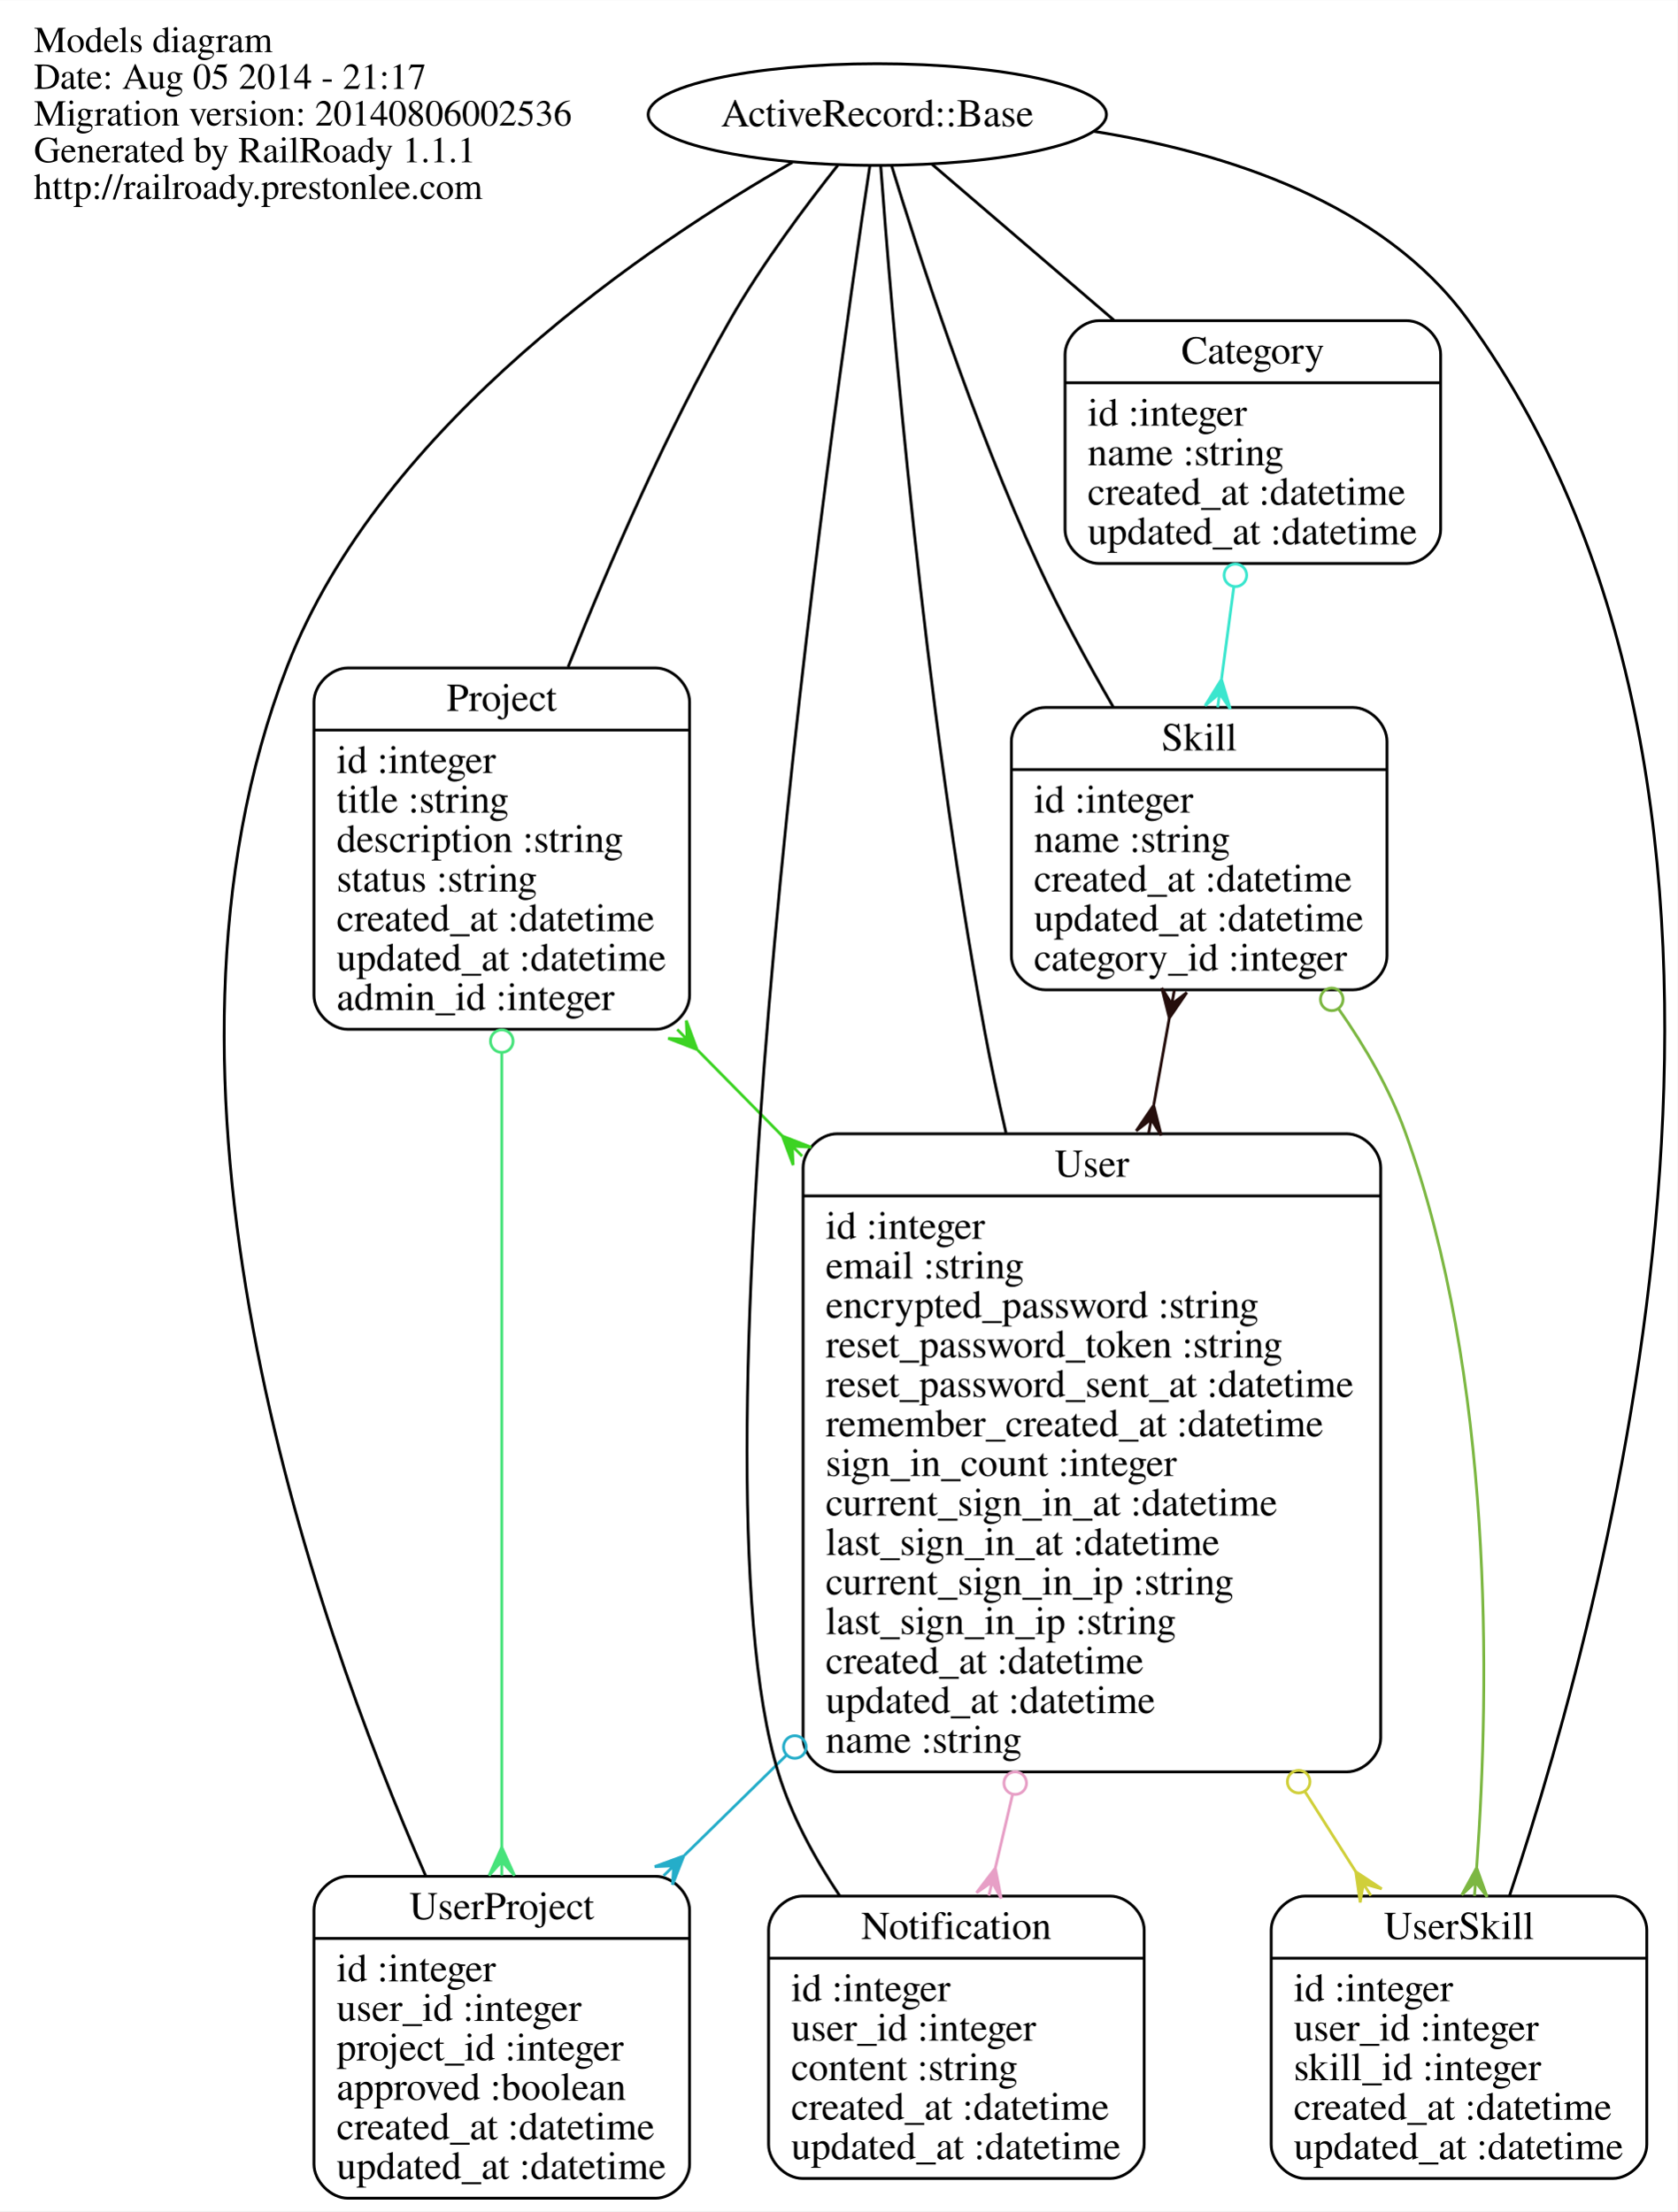
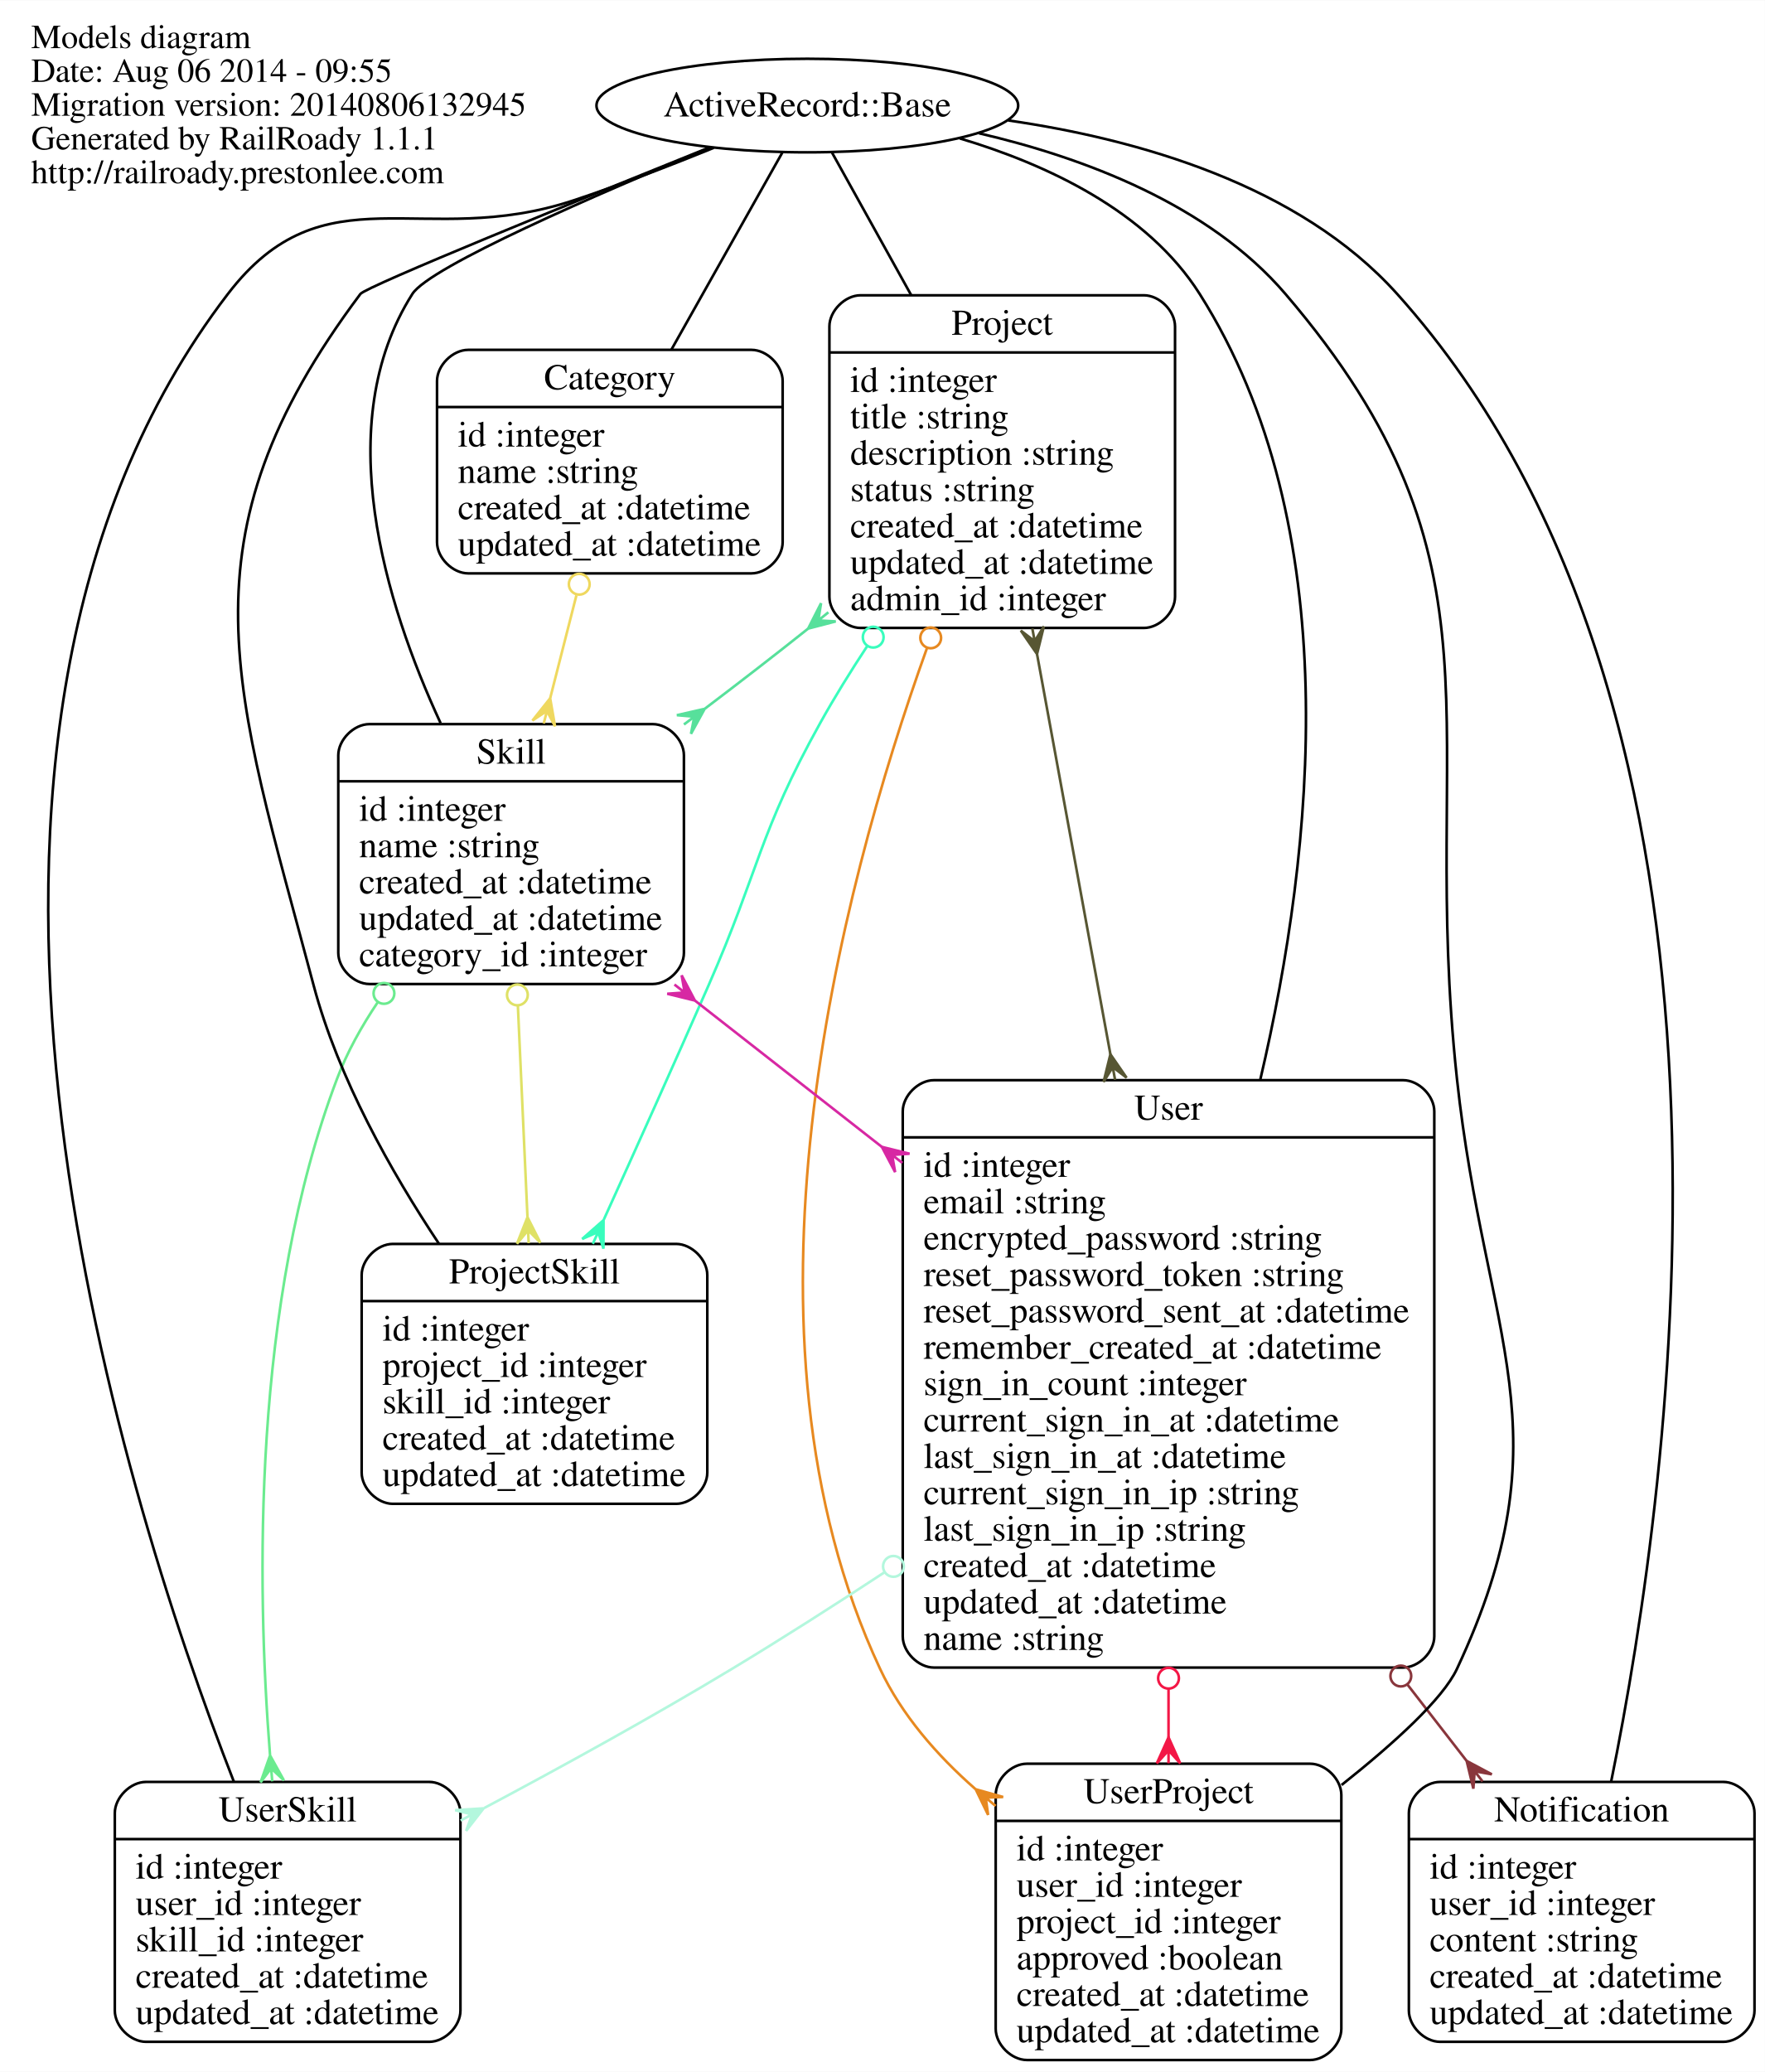
- <svg xmlns="http://www.w3.org/2000/svg" width="594pt" height="783pt" viewBox="0.00 0.00 594.10 783.00">
-   <g id="graph0" class="graph" transform="scale(1 1) rotate(0) translate(4 779)">
-     <polygon fill="white" stroke="none" points="-4,4 -4,-779 590.097,-779 590.097,4 -4,4" />
+ <svg xmlns="http://www.w3.org/2000/svg" width="679pt" height="797pt" viewBox="0.00 0.00 679.19 797.00">
+   <g id="graph0" class="graph" transform="scale(1 1) rotate(0) translate(4 793)">
+     <polygon fill="white" stroke="none" points="-4,4 -4,-793 675.193,-793 675.193,4 -4,4" />
    <g id="node1" class="node">
-       <text text-anchor="start" x="8" y="-760.6" font-family="Times,serif" font-size="13.00">Models diagram</text>
-       <text text-anchor="start" x="8" y="-747.6" font-family="Times,serif" font-size="13.00">Date: Aug 05 2014 - 21:17</text>
-       <text text-anchor="start" x="8" y="-734.6" font-family="Times,serif" font-size="13.00">Migration version: 20140806002536</text>
-       <text text-anchor="start" x="8" y="-721.6" font-family="Times,serif" font-size="13.00">Generated by RailRoady 1.1.1</text>
-       <text text-anchor="start" x="8" y="-708.6" font-family="Times,serif" font-size="13.00">http://railroady.prestonlee.com</text>
+       <text text-anchor="start" x="8" y="-774.6" font-family="Times,serif" font-size="13.00">Models diagram</text>
+       <text text-anchor="start" x="8" y="-761.6" font-family="Times,serif" font-size="13.00">Date: Aug 06 2014 - 09:55</text>
+       <text text-anchor="start" x="8" y="-748.6" font-family="Times,serif" font-size="13.00">Migration version: 20140806132945</text>
+       <text text-anchor="start" x="8" y="-735.6" font-family="Times,serif" font-size="13.00">Generated by RailRoady 1.1.1</text>
+       <text text-anchor="start" x="8" y="-722.6" font-family="Times,serif" font-size="13.00">http://railroady.prestonlee.com</text>
    </g>
    <g id="node2" class="node">
-       <path fill="none" stroke="black" d="M385.182,-579.5C385.182,-579.5 494.193,-579.5 494.193,-579.5 500.193,-579.5 506.193,-585.5 506.193,-591.5 506.193,-591.5 506.193,-653.5 506.193,-653.5 506.193,-659.5 500.193,-665.5 494.193,-665.5 494.193,-665.5 385.182,-665.5 385.182,-665.5 379.182,-665.5 373.182,-659.5 373.182,-653.5 373.182,-653.5 373.182,-591.5 373.182,-591.5 373.182,-585.5 379.182,-579.5 385.182,-579.5" />
-       <text text-anchor="middle" x="439.688" y="-650.3" font-family="Times,serif" font-size="14.00">Category</text>
-       <polyline fill="none" stroke="black" points="373.182,-643.5 506.193,-643.5 " />
-       <text text-anchor="start" x="381.182" y="-628.3" font-family="Times,serif" font-size="14.00">id :integer</text>
-       <text text-anchor="start" x="381.182" y="-614.3" font-family="Times,serif" font-size="14.00">name :string</text>
-       <text text-anchor="start" x="381.182" y="-600.3" font-family="Times,serif" font-size="14.00">created_at :datetime</text>
-       <text text-anchor="start" x="381.182" y="-586.3" font-family="Times,serif" font-size="14.00">updated_at :datetime</text>
+       <path fill="none" stroke="black" d="M176.182,-572.5C176.182,-572.5 285.193,-572.5 285.193,-572.5 291.193,-572.5 297.193,-578.5 297.193,-584.5 297.193,-584.5 297.193,-646.5 297.193,-646.5 297.193,-652.5 291.193,-658.5 285.193,-658.5 285.193,-658.5 176.182,-658.5 176.182,-658.5 170.182,-658.5 164.182,-652.5 164.182,-646.5 164.182,-646.5 164.182,-584.5 164.182,-584.5 164.182,-578.5 170.182,-572.5 176.182,-572.5" />
+       <text text-anchor="middle" x="230.688" y="-643.3" font-family="Times,serif" font-size="14.00">Category</text>
+       <polyline fill="none" stroke="black" points="164.182,-636.5 297.193,-636.5 " />
+       <text text-anchor="start" x="172.182" y="-621.3" font-family="Times,serif" font-size="14.00">id :integer</text>
+       <text text-anchor="start" x="172.182" y="-607.3" font-family="Times,serif" font-size="14.00">name :string</text>
+       <text text-anchor="start" x="172.182" y="-593.3" font-family="Times,serif" font-size="14.00">created_at :datetime</text>
+       <text text-anchor="start" x="172.182" y="-579.3" font-family="Times,serif" font-size="14.00">updated_at :datetime</text>
+     </g>
+     <g id="node6" class="node">
+       <path fill="none" stroke="black" d="M138.182,-414.5C138.182,-414.5 247.193,-414.5 247.193,-414.5 253.193,-414.5 259.193,-420.5 259.193,-426.5 259.193,-426.5 259.193,-502.5 259.193,-502.5 259.193,-508.5 253.193,-514.5 247.193,-514.5 247.193,-514.5 138.182,-514.5 138.182,-514.5 132.182,-514.5 126.182,-508.5 126.182,-502.5 126.182,-502.5 126.182,-426.5 126.182,-426.5 126.182,-420.5 132.182,-414.5 138.182,-414.5" />
+       <text text-anchor="middle" x="192.688" y="-499.3" font-family="Times,serif" font-size="14.00">Skill</text>
+       <polyline fill="none" stroke="black" points="126.182,-492.5 259.193,-492.5 " />
+       <text text-anchor="start" x="134.182" y="-477.3" font-family="Times,serif" font-size="14.00">id :integer</text>
+       <text text-anchor="start" x="134.182" y="-463.3" font-family="Times,serif" font-size="14.00">name :string</text>
+       <text text-anchor="start" x="134.182" y="-449.3" font-family="Times,serif" font-size="14.00">created_at :datetime</text>
+       <text text-anchor="start" x="134.182" y="-435.3" font-family="Times,serif" font-size="14.00">updated_at :datetime</text>
+       <text text-anchor="start" x="134.182" y="-421.3" font-family="Times,serif" font-size="14.00">category_id :integer</text>
+     </g>
+     <g id="edge1" class="edge">
+       <path fill="none" stroke="#efd85f" d="M217.821,-564.047C214.586,-551.366 211.087,-537.644 207.756,-524.583" />
+       <ellipse fill="none" stroke="#efd85f" cx="218.912" cy="-568.325" rx="4" ry="4" />
+       <polygon fill="#efd85f" stroke="#efd85f" points="207.72,-524.443 209.609,-513.641 206.485,-519.598 205.249,-514.753 205.249,-514.753 205.249,-514.753 206.485,-519.598 200.888,-515.865 207.72,-524.443 207.72,-524.443" />
+     </g>
+     <g id="node3" class="node">
+       <path fill="none" stroke="black" d="M550.182,-7.5C550.182,-7.5 659.193,-7.5 659.193,-7.5 665.193,-7.5 671.193,-13.5 671.193,-19.5 671.193,-19.5 671.193,-95.5 671.193,-95.5 671.193,-101.5 665.193,-107.5 659.193,-107.5 659.193,-107.5 550.182,-107.5 550.182,-107.5 544.182,-107.5 538.182,-101.5 538.182,-95.5 538.182,-95.5 538.182,-19.5 538.182,-19.5 538.182,-13.5 544.182,-7.5 550.182,-7.5" />
+       <text text-anchor="middle" x="604.688" y="-92.3" font-family="Times,serif" font-size="14.00">Notification</text>
+       <polyline fill="none" stroke="black" points="538.182,-85.5 671.193,-85.5 " />
+       <text text-anchor="start" x="546.182" y="-70.3" font-family="Times,serif" font-size="14.00">id :integer</text>
+       <text text-anchor="start" x="546.182" y="-56.3" font-family="Times,serif" font-size="14.00">user_id :integer</text>
+       <text text-anchor="start" x="546.182" y="-42.3" font-family="Times,serif" font-size="14.00">content :string</text>
+       <text text-anchor="start" x="546.182" y="-28.3" font-family="Times,serif" font-size="14.00">created_at :datetime</text>
+       <text text-anchor="start" x="546.182" y="-14.3" font-family="Times,serif" font-size="14.00">updated_at :datetime</text>
+     </g>
+     <g id="node4" class="node">
+       <path fill="none" stroke="black" d="M327.182,-551.5C327.182,-551.5 436.193,-551.5 436.193,-551.5 442.193,-551.5 448.193,-557.5 448.193,-563.5 448.193,-563.5 448.193,-667.5 448.193,-667.5 448.193,-673.5 442.193,-679.5 436.193,-679.5 436.193,-679.5 327.182,-679.5 327.182,-679.5 321.182,-679.5 315.182,-673.5 315.182,-667.5 315.182,-667.5 315.182,-563.5 315.182,-563.5 315.182,-557.5 321.182,-551.5 327.182,-551.5" />
+       <text text-anchor="middle" x="381.688" y="-664.3" font-family="Times,serif" font-size="14.00">Project</text>
+       <polyline fill="none" stroke="black" points="315.182,-657.5 448.193,-657.5 " />
+       <text text-anchor="start" x="323.182" y="-642.3" font-family="Times,serif" font-size="14.00">id :integer</text>
+       <text text-anchor="start" x="323.182" y="-628.3" font-family="Times,serif" font-size="14.00">title :string</text>
+       <text text-anchor="start" x="323.182" y="-614.3" font-family="Times,serif" font-size="14.00">description :string</text>
+       <text text-anchor="start" x="323.182" y="-600.3" font-family="Times,serif" font-size="14.00">status :string</text>
+       <text text-anchor="start" x="323.182" y="-586.3" font-family="Times,serif" font-size="14.00">created_at :datetime</text>
+       <text text-anchor="start" x="323.182" y="-572.3" font-family="Times,serif" font-size="14.00">updated_at :datetime</text>
+       <text text-anchor="start" x="323.182" y="-558.3" font-family="Times,serif" font-size="14.00">admin_id :integer</text>
    </g>
    <g id="node5" class="node">
-       <path fill="none" stroke="black" d="M366.182,-428.5C366.182,-428.5 475.193,-428.5 475.193,-428.5 481.193,-428.5 487.193,-434.5 487.193,-440.5 487.193,-440.5 487.193,-516.5 487.193,-516.5 487.193,-522.5 481.193,-528.5 475.193,-528.5 475.193,-528.5 366.182,-528.5 366.182,-528.5 360.182,-528.5 354.182,-522.5 354.182,-516.5 354.182,-516.5 354.182,-440.5 354.182,-440.5 354.182,-434.5 360.182,-428.5 366.182,-428.5" />
-       <text text-anchor="middle" x="420.688" y="-513.3" font-family="Times,serif" font-size="14.00">Skill</text>
-       <polyline fill="none" stroke="black" points="354.182,-506.5 487.193,-506.5 " />
-       <text text-anchor="start" x="362.182" y="-491.3" font-family="Times,serif" font-size="14.00">id :integer</text>
-       <text text-anchor="start" x="362.182" y="-477.3" font-family="Times,serif" font-size="14.00">name :string</text>
-       <text text-anchor="start" x="362.182" y="-463.3" font-family="Times,serif" font-size="14.00">created_at :datetime</text>
-       <text text-anchor="start" x="362.182" y="-449.3" font-family="Times,serif" font-size="14.00">updated_at :datetime</text>
-       <text text-anchor="start" x="362.182" y="-435.3" font-family="Times,serif" font-size="14.00">category_id :integer</text>
+       <path fill="none" stroke="black" d="M147.182,-214.5C147.182,-214.5 256.193,-214.5 256.193,-214.5 262.193,-214.5 268.193,-220.5 268.193,-226.5 268.193,-226.5 268.193,-302.5 268.193,-302.5 268.193,-308.5 262.193,-314.5 256.193,-314.5 256.193,-314.5 147.182,-314.5 147.182,-314.5 141.182,-314.5 135.182,-308.5 135.182,-302.5 135.182,-302.5 135.182,-226.5 135.182,-226.5 135.182,-220.5 141.182,-214.5 147.182,-214.5" />
+       <text text-anchor="middle" x="201.688" y="-299.3" font-family="Times,serif" font-size="14.00">ProjectSkill</text>
+       <polyline fill="none" stroke="black" points="135.182,-292.5 268.193,-292.5 " />
+       <text text-anchor="start" x="143.182" y="-277.3" font-family="Times,serif" font-size="14.00">id :integer</text>
+       <text text-anchor="start" x="143.182" y="-263.3" font-family="Times,serif" font-size="14.00">project_id :integer</text>
+       <text text-anchor="start" x="143.182" y="-249.3" font-family="Times,serif" font-size="14.00">skill_id :integer</text>
+       <text text-anchor="start" x="143.182" y="-235.3" font-family="Times,serif" font-size="14.00">created_at :datetime</text>
+       <text text-anchor="start" x="143.182" y="-221.3" font-family="Times,serif" font-size="14.00">updated_at :datetime</text>
    </g>
-     <g id="edge1" class="edge">
-       <path fill="none" stroke="#3be6ce" d="M432.966,-571.263C431.559,-560.75 430.063,-549.57 428.617,-538.764" />
-       <ellipse fill="none" stroke="#3be6ce" cx="433.508" cy="-575.315" rx="4" ry="4" />
-       <polygon fill="#3be6ce" stroke="#3be6ce" points="428.577,-538.463 431.711,-527.954 427.914,-533.507 427.251,-528.551 427.251,-528.551 427.251,-528.551 427.914,-533.507 422.791,-529.148 428.577,-538.463 428.577,-538.463" />
+     <g id="edge6" class="edge">
+       <path fill="none" stroke="#39fdbd" d="M329.793,-544.601C323.372,-534.86 317.153,-524.822 311.688,-515 287.965,-472.368 288.277,-458.682 268.688,-414 255.634,-384.224 240.795,-351.248 228.405,-323.949" />
+       <ellipse fill="none" stroke="#39fdbd" cx="332.042" cy="-547.964" rx="4" ry="4" />
+       <polygon fill="#39fdbd" stroke="#39fdbd" points="228.269,-323.649 228.229,-312.683 226.201,-319.097 224.132,-314.545 224.132,-314.545 224.132,-314.545 226.201,-319.097 220.035,-316.406 228.269,-323.649 228.269,-323.649" />
    </g>
-     <g id="node3" class="node">
-       <path fill="none" stroke="black" d="M280.182,-7.5C280.182,-7.5 389.193,-7.5 389.193,-7.5 395.193,-7.5 401.193,-13.5 401.193,-19.5 401.193,-19.5 401.193,-95.5 401.193,-95.5 401.193,-101.5 395.193,-107.5 389.193,-107.5 389.193,-107.5 280.182,-107.5 280.182,-107.5 274.182,-107.5 268.182,-101.5 268.182,-95.5 268.182,-95.5 268.182,-19.5 268.182,-19.5 268.182,-13.5 274.182,-7.5 280.182,-7.5" />
-       <text text-anchor="middle" x="334.688" y="-92.3" font-family="Times,serif" font-size="14.00">Notification</text>
-       <polyline fill="none" stroke="black" points="268.182,-85.5 401.193,-85.5 " />
-       <text text-anchor="start" x="276.182" y="-70.3" font-family="Times,serif" font-size="14.00">id :integer</text>
-       <text text-anchor="start" x="276.182" y="-56.3" font-family="Times,serif" font-size="14.00">user_id :integer</text>
-       <text text-anchor="start" x="276.182" y="-42.3" font-family="Times,serif" font-size="14.00">content :string</text>
-       <text text-anchor="start" x="276.182" y="-28.3" font-family="Times,serif" font-size="14.00">created_at :datetime</text>
-       <text text-anchor="start" x="276.182" y="-14.3" font-family="Times,serif" font-size="14.00">updated_at :datetime</text>
+     <g id="edge7" class="edge">
+       <path fill="none" stroke="#57e09b" d="M306.938,-551.2C306.855,-551.133 306.771,-551.066 306.688,-551 294.112,-540.975 280.572,-530.528 267.369,-520.52" />
+       <polygon fill="#57e09b" stroke="#57e09b" points="307.004,-551.253 311.969,-561.03 310.898,-554.389 314.792,-557.525 314.792,-557.525 314.792,-557.525 310.898,-554.389 317.615,-554.02 307.004,-551.253 307.004,-551.253" />
+       <polygon fill="#57e09b" stroke="#57e09b" points="267.183,-520.379 261.914,-510.761 263.193,-517.366 259.203,-514.352 259.203,-514.352 259.203,-514.352 263.193,-517.366 256.491,-517.943 267.183,-520.379 267.183,-520.379" />
    </g>
-     <g id="node4" class="node">
-       <path fill="none" stroke="black" d="M119.182,-414.5C119.182,-414.5 228.193,-414.5 228.193,-414.5 234.193,-414.5 240.193,-420.5 240.193,-426.5 240.193,-426.5 240.193,-530.5 240.193,-530.5 240.193,-536.5 234.193,-542.5 228.193,-542.5 228.193,-542.5 119.182,-542.5 119.182,-542.5 113.182,-542.5 107.182,-536.5 107.182,-530.5 107.182,-530.5 107.182,-426.5 107.182,-426.5 107.182,-420.5 113.182,-414.5 119.182,-414.5" />
-       <text text-anchor="middle" x="173.688" y="-527.3" font-family="Times,serif" font-size="14.00">Project</text>
-       <polyline fill="none" stroke="black" points="107.182,-520.5 240.193,-520.5 " />
-       <text text-anchor="start" x="115.182" y="-505.3" font-family="Times,serif" font-size="14.00">id :integer</text>
-       <text text-anchor="start" x="115.182" y="-491.3" font-family="Times,serif" font-size="14.00">title :string</text>
-       <text text-anchor="start" x="115.182" y="-477.3" font-family="Times,serif" font-size="14.00">description :string</text>
-       <text text-anchor="start" x="115.182" y="-463.3" font-family="Times,serif" font-size="14.00">status :string</text>
-       <text text-anchor="start" x="115.182" y="-449.3" font-family="Times,serif" font-size="14.00">created_at :datetime</text>
-       <text text-anchor="start" x="115.182" y="-435.3" font-family="Times,serif" font-size="14.00">updated_at :datetime</text>
-       <text text-anchor="start" x="115.182" y="-421.3" font-family="Times,serif" font-size="14.00">admin_id :integer</text>
-     </g>
-     <g id="node6" class="node">
-       <path fill="none" stroke="black" d="M292.41,-151.5C292.41,-151.5 472.966,-151.5 472.966,-151.5 478.966,-151.5 484.966,-157.5 484.966,-163.5 484.966,-163.5 484.966,-365.5 484.966,-365.5 484.966,-371.5 478.966,-377.5 472.966,-377.5 472.966,-377.5 292.41,-377.5 292.41,-377.5 286.41,-377.5 280.41,-371.5 280.41,-365.5 280.41,-365.5 280.41,-163.5 280.41,-163.5 280.41,-157.5 286.41,-151.5 292.41,-151.5" />
-       <text text-anchor="middle" x="382.688" y="-362.3" font-family="Times,serif" font-size="14.00">User</text>
-       <polyline fill="none" stroke="black" points="280.41,-355.5 484.966,-355.5 " />
-       <text text-anchor="start" x="288.41" y="-340.3" font-family="Times,serif" font-size="14.00">id :integer</text>
-       <text text-anchor="start" x="288.41" y="-326.3" font-family="Times,serif" font-size="14.00">email :string</text>
-       <text text-anchor="start" x="288.41" y="-312.3" font-family="Times,serif" font-size="14.00">encrypted_password :string</text>
-       <text text-anchor="start" x="288.41" y="-298.3" font-family="Times,serif" font-size="14.00">reset_password_token :string</text>
-       <text text-anchor="start" x="288.41" y="-284.3" font-family="Times,serif" font-size="14.00">reset_password_sent_at :datetime</text>
-       <text text-anchor="start" x="288.41" y="-270.3" font-family="Times,serif" font-size="14.00">remember_created_at :datetime</text>
-       <text text-anchor="start" x="288.41" y="-256.3" font-family="Times,serif" font-size="14.00">sign_in_count :integer</text>
-       <text text-anchor="start" x="288.41" y="-242.3" font-family="Times,serif" font-size="14.00">current_sign_in_at :datetime</text>
-       <text text-anchor="start" x="288.41" y="-228.3" font-family="Times,serif" font-size="14.00">last_sign_in_at :datetime</text>
-       <text text-anchor="start" x="288.41" y="-214.3" font-family="Times,serif" font-size="14.00">current_sign_in_ip :string</text>
-       <text text-anchor="start" x="288.41" y="-200.3" font-family="Times,serif" font-size="14.00">last_sign_in_ip :string</text>
-       <text text-anchor="start" x="288.41" y="-186.3" font-family="Times,serif" font-size="14.00">created_at :datetime</text>
-       <text text-anchor="start" x="288.41" y="-172.3" font-family="Times,serif" font-size="14.00">updated_at :datetime</text>
-       <text text-anchor="start" x="288.41" y="-158.3" font-family="Times,serif" font-size="14.00">name :string</text>
+     <g id="node7" class="node">
+       <path fill="none" stroke="black" d="M355.41,-151.5C355.41,-151.5 535.966,-151.5 535.966,-151.5 541.966,-151.5 547.966,-157.5 547.966,-163.5 547.966,-163.5 547.966,-365.5 547.966,-365.5 547.966,-371.5 541.966,-377.5 535.966,-377.5 535.966,-377.5 355.41,-377.5 355.41,-377.5 349.41,-377.5 343.41,-371.5 343.41,-365.5 343.41,-365.5 343.41,-163.5 343.41,-163.5 343.41,-157.5 349.41,-151.5 355.41,-151.5" />
+       <text text-anchor="middle" x="445.688" y="-362.3" font-family="Times,serif" font-size="14.00">User</text>
+       <polyline fill="none" stroke="black" points="343.41,-355.5 547.966,-355.5 " />
+       <text text-anchor="start" x="351.41" y="-340.3" font-family="Times,serif" font-size="14.00">id :integer</text>
+       <text text-anchor="start" x="351.41" y="-326.3" font-family="Times,serif" font-size="14.00">email :string</text>
+       <text text-anchor="start" x="351.41" y="-312.3" font-family="Times,serif" font-size="14.00">encrypted_password :string</text>
+       <text text-anchor="start" x="351.41" y="-298.3" font-family="Times,serif" font-size="14.00">reset_password_token :string</text>
+       <text text-anchor="start" x="351.41" y="-284.3" font-family="Times,serif" font-size="14.00">reset_password_sent_at :datetime</text>
+       <text text-anchor="start" x="351.41" y="-270.3" font-family="Times,serif" font-size="14.00">remember_created_at :datetime</text>
+       <text text-anchor="start" x="351.41" y="-256.3" font-family="Times,serif" font-size="14.00">sign_in_count :integer</text>
+       <text text-anchor="start" x="351.41" y="-242.3" font-family="Times,serif" font-size="14.00">current_sign_in_at :datetime</text>
+       <text text-anchor="start" x="351.41" y="-228.3" font-family="Times,serif" font-size="14.00">last_sign_in_at :datetime</text>
+       <text text-anchor="start" x="351.41" y="-214.3" font-family="Times,serif" font-size="14.00">current_sign_in_ip :string</text>
+       <text text-anchor="start" x="351.41" y="-200.3" font-family="Times,serif" font-size="14.00">last_sign_in_ip :string</text>
+       <text text-anchor="start" x="351.41" y="-186.3" font-family="Times,serif" font-size="14.00">created_at :datetime</text>
+       <text text-anchor="start" x="351.41" y="-172.3" font-family="Times,serif" font-size="14.00">updated_at :datetime</text>
+       <text text-anchor="start" x="351.41" y="-158.3" font-family="Times,serif" font-size="14.00">name :string</text>
    </g>
    <g id="edge5" class="edge">
-       <path fill="none" stroke="#3cd323" d="M243.127,-407.064C252.774,-397.278 262.872,-387.035 273.035,-376.726" />
-       <polygon fill="#3cd323" stroke="#3cd323" points="242.849,-407.346 232.624,-411.308 239.339,-410.906 235.829,-414.467 235.829,-414.467 235.829,-414.467 239.339,-410.906 239.033,-417.626 242.849,-407.346 242.849,-407.346" />
-       <polygon fill="#3cd323" stroke="#3cd323" points="273.057,-376.705 283.282,-372.743 276.567,-373.144 280.077,-369.583 280.077,-369.583 280.077,-369.583 276.567,-373.144 276.873,-366.424 273.057,-376.705 273.057,-376.705" />
+       <path fill="none" stroke="#575633" d="M395.089,-541.422C403.257,-496.88 413.902,-438.834 423.319,-387.48" />
+       <polygon fill="#575633" stroke="#575633" points="395.081,-541.463 388.851,-550.487 394.18,-546.381 393.278,-551.299 393.278,-551.299 393.278,-551.299 394.18,-546.381 397.704,-552.11 395.081,-541.463 395.081,-541.463" />
+       <polygon fill="#575633" stroke="#575633" points="423.32,-387.476 429.55,-378.452 424.221,-382.558 425.123,-377.64 425.123,-377.64 425.123,-377.64 424.221,-382.558 420.697,-376.828 423.32,-387.476 423.32,-387.476" />
    </g>
-     <g id="node7" class="node">
-       <path fill="none" stroke="black" d="M119.182,-0.5C119.182,-0.5 228.193,-0.5 228.193,-0.5 234.193,-0.5 240.193,-6.5 240.193,-12.5 240.193,-12.5 240.193,-102.5 240.193,-102.5 240.193,-108.5 234.193,-114.5 228.193,-114.5 228.193,-114.5 119.182,-114.5 119.182,-114.5 113.182,-114.5 107.182,-108.5 107.182,-102.5 107.182,-102.5 107.182,-12.5 107.182,-12.5 107.182,-6.5 113.182,-0.5 119.182,-0.5" />
-       <text text-anchor="middle" x="173.688" y="-99.3" font-family="Times,serif" font-size="14.00">UserProject</text>
-       <polyline fill="none" stroke="black" points="107.182,-92.5 240.193,-92.5 " />
-       <text text-anchor="start" x="115.182" y="-77.3" font-family="Times,serif" font-size="14.00">id :integer</text>
-       <text text-anchor="start" x="115.182" y="-63.3" font-family="Times,serif" font-size="14.00">user_id :integer</text>
-       <text text-anchor="start" x="115.182" y="-49.3" font-family="Times,serif" font-size="14.00">project_id :integer</text>
-       <text text-anchor="start" x="115.182" y="-35.3" font-family="Times,serif" font-size="14.00">approved :boolean</text>
-       <text text-anchor="start" x="115.182" y="-21.3" font-family="Times,serif" font-size="14.00">created_at :datetime</text>
-       <text text-anchor="start" x="115.182" y="-7.3" font-family="Times,serif" font-size="14.00">updated_at :datetime</text>
+     <g id="node8" class="node">
+       <path fill="none" stroke="black" d="M391.182,-0.5C391.182,-0.5 500.193,-0.5 500.193,-0.5 506.193,-0.5 512.193,-6.5 512.193,-12.5 512.193,-12.5 512.193,-102.5 512.193,-102.5 512.193,-108.5 506.193,-114.5 500.193,-114.5 500.193,-114.5 391.182,-114.5 391.182,-114.5 385.182,-114.5 379.182,-108.5 379.182,-102.5 379.182,-102.5 379.182,-12.5 379.182,-12.5 379.182,-6.5 385.182,-0.5 391.182,-0.5" />
+       <text text-anchor="middle" x="445.688" y="-99.3" font-family="Times,serif" font-size="14.00">UserProject</text>
+       <polyline fill="none" stroke="black" points="379.182,-92.5 512.193,-92.5 " />
+       <text text-anchor="start" x="387.182" y="-77.3" font-family="Times,serif" font-size="14.00">id :integer</text>
+       <text text-anchor="start" x="387.182" y="-63.3" font-family="Times,serif" font-size="14.00">user_id :integer</text>
+       <text text-anchor="start" x="387.182" y="-49.3" font-family="Times,serif" font-size="14.00">project_id :integer</text>
+       <text text-anchor="start" x="387.182" y="-35.3" font-family="Times,serif" font-size="14.00">approved :boolean</text>
+       <text text-anchor="start" x="387.182" y="-21.3" font-family="Times,serif" font-size="14.00">created_at :datetime</text>
+       <text text-anchor="start" x="387.182" y="-7.3" font-family="Times,serif" font-size="14.00">updated_at :datetime</text>
    </g>
    <g id="edge4" class="edge">
-       <path fill="none" stroke="#47e37b" d="M173.688,-406.021C173.688,-327.225 173.688,-201.497 173.688,-124.823" />
-       <ellipse fill="none" stroke="#47e37b" cx="173.688" cy="-410.318" rx="4" ry="4" />
-       <polygon fill="#47e37b" stroke="#47e37b" points="173.688,-124.801 178.188,-114.801 173.688,-119.801 173.688,-114.801 173.688,-114.801 173.688,-114.801 173.688,-119.801 169.188,-114.801 173.688,-124.801 173.688,-124.801" />
+       <path fill="none" stroke="#e78920" d="M352.705,-543.674C318.821,-449.33 274.542,-279.415 334.688,-151 342.978,-133.3 356.505,-117.805 371.312,-104.813" />
+       <ellipse fill="none" stroke="#e78920" cx="354.167" cy="-547.69" rx="4" ry="4" />
+       <polygon fill="#e78920" stroke="#e78920" points="371.485,-104.669 382.041,-101.699 375.318,-101.459 379.152,-98.249 379.152,-98.249 379.152,-98.249 375.318,-101.459 376.263,-94.799 371.485,-104.669 371.485,-104.669" />
+     </g>
+     <g id="edge12" class="edge">
+       <path fill="none" stroke="#dfe166" d="M195.288,-406.301C196.45,-380.738 197.819,-350.622 198.992,-324.816" />
+       <ellipse fill="none" stroke="#dfe166" cx="195.106" cy="-410.306" rx="4" ry="4" />
+       <polygon fill="#dfe166" stroke="#dfe166" points="198.993,-324.778 203.943,-314.993 199.22,-319.783 199.447,-314.788 199.447,-314.788 199.447,-314.788 199.22,-319.783 194.952,-314.584 198.993,-324.778 198.993,-324.778" />
+     </g>
+     <g id="edge11" class="edge">
+       <path fill="none" stroke="#d728a3" d="M263.45,-408.121C285.765,-390.657 310.972,-370.93 335.364,-351.841" />
+       <polygon fill="#d728a3" stroke="#d728a3" points="263.427,-408.139 252.779,-410.758 259.49,-411.22 255.552,-414.302 255.552,-414.302 255.552,-414.302 259.49,-411.22 258.326,-417.846 263.427,-408.139 263.427,-408.139" />
+       <polygon fill="#d728a3" stroke="#d728a3" points="335.374,-351.832 346.023,-349.213 339.312,-348.751 343.25,-345.669 343.25,-345.669 343.25,-345.669 339.312,-348.751 340.476,-342.125 335.374,-351.832 335.374,-351.832" />
+     </g>
+     <g id="node9" class="node">
+       <path fill="none" stroke="black" d="M52.182,-7.5C52.182,-7.5 161.193,-7.5 161.193,-7.5 167.193,-7.5 173.193,-13.5 173.193,-19.5 173.193,-19.5 173.193,-95.5 173.193,-95.5 173.193,-101.5 167.193,-107.5 161.193,-107.5 161.193,-107.5 52.182,-107.5 52.182,-107.5 46.182,-107.5 40.182,-101.5 40.182,-95.5 40.182,-95.5 40.182,-19.5 40.182,-19.5 40.182,-13.5 46.182,-7.5 52.182,-7.5" />
+       <text text-anchor="middle" x="106.688" y="-92.3" font-family="Times,serif" font-size="14.00">UserSkill</text>
+       <polyline fill="none" stroke="black" points="40.182,-85.5 173.193,-85.5 " />
+       <text text-anchor="start" x="48.182" y="-70.3" font-family="Times,serif" font-size="14.00">id :integer</text>
+       <text text-anchor="start" x="48.182" y="-56.3" font-family="Times,serif" font-size="14.00">user_id :integer</text>
+       <text text-anchor="start" x="48.182" y="-42.3" font-family="Times,serif" font-size="14.00">skill_id :integer</text>
+       <text text-anchor="start" x="48.182" y="-28.3" font-family="Times,serif" font-size="14.00">created_at :datetime</text>
+       <text text-anchor="start" x="48.182" y="-14.3" font-family="Times,serif" font-size="14.00">updated_at :datetime</text>
+     </g>
+     <g id="edge10" class="edge">
+       <path fill="none" stroke="#6beb8f" d="M141.379,-407.504C135.107,-398.19 129.558,-388.218 125.688,-378 93.136,-292.05 94.716,-183.791 99.911,-117.93" />
+       <ellipse fill="none" stroke="#6beb8f" cx="143.759" cy="-410.892" rx="4" ry="4" />
+       <polygon fill="#6beb8f" stroke="#6beb8f" points="99.931,-117.698 105.256,-108.112 100.351,-112.716 100.772,-107.734 100.772,-107.734 100.772,-107.734 100.351,-112.716 96.287,-107.355 99.931,-117.698 99.931,-117.698" />
+     </g>
+     <g id="edge16" class="edge">
+       <path fill="none" stroke="#89363c" d="M537.631,-144.957C545.478,-134.84 553.159,-124.936 560.358,-115.654" />
+       <ellipse fill="none" stroke="#89363c" cx="535.083" cy="-148.242" rx="4" ry="4" />
+       <polygon fill="#89363c" stroke="#89363c" points="560.424,-115.57 570.109,-110.426 563.488,-111.619 566.553,-107.668 566.553,-107.668 566.553,-107.668 563.488,-111.619 562.997,-104.91 560.424,-115.57 560.424,-115.57" />
+     </g>
+     <g id="edge15" class="edge">
+       <path fill="none" stroke="#f31746" d="M445.688,-143.392C445.688,-137.026 445.688,-130.754 445.688,-124.677" />
+       <ellipse fill="none" stroke="#f31746" cx="445.688" cy="-147.403" rx="4" ry="4" />
+       <polygon fill="#f31746" stroke="#f31746" points="445.688,-124.653 450.188,-114.653 445.688,-119.653 445.688,-114.653 445.688,-114.653 445.688,-114.653 445.688,-119.653 441.188,-114.653 445.688,-124.653 445.688,-124.653" />
+     </g>
+     <g id="edge14" class="edge">
+       <path fill="none" stroke="#b3f7dd" d="M336.359,-188.141C317.014,-175.426 296.91,-162.6 277.688,-151 247.046,-132.509 212.452,-113.467 182.437,-97.503" />
+       <ellipse fill="none" stroke="#b3f7dd" cx="339.828" cy="-190.429" rx="4" ry="4" />
+       <polygon fill="#b3f7dd" stroke="#b3f7dd" points="182.115,-97.332 175.384,-88.675 177.696,-94.992 173.278,-92.651 173.278,-92.651 173.278,-92.651 177.696,-94.992 171.171,-96.628 182.115,-97.332 182.115,-97.332" />
+     </g>
+     <g id="node10" class="node">
+       <ellipse fill="none" stroke="black" cx="306.688" cy="-752.5" rx="81.142" ry="18" />
+       <text text-anchor="middle" x="306.688" y="-748.3" font-family="Times,serif" font-size="14.00">ActiveRecord::Base</text>
+     </g>
+     <g id="edge2" class="edge">
+       <path fill="none" stroke="black" d="M297.062,-734.402C286.398,-715.458 268.806,-684.209 254.411,-658.641" />
+     </g>
+     <g id="edge3" class="edge">
+       <path fill="none" stroke="black" d="M383.997,-746.781C433.75,-739.575 495.943,-722.047 533.688,-680 680.412,-516.549 639.616,-223.447 616.017,-107.572" />
    </g>
    <g id="edge8" class="edge">
-       <path fill="none" stroke="#250e0c" d="M410.09,-418.374C408.359,-408.72 406.512,-398.416 404.626,-387.891" />
-       <polygon fill="#250e0c" stroke="#250e0c" points="410.11,-418.487 407.445,-429.124 410.992,-423.409 411.874,-428.33 411.874,-428.33 411.874,-428.33 410.992,-423.409 416.304,-427.536 410.11,-418.487 410.11,-418.487" />
-       <polygon fill="#250e0c" stroke="#250e0c" points="404.572,-387.59 407.237,-376.953 403.69,-382.668 402.807,-377.747 402.807,-377.747 402.807,-377.747 403.69,-382.668 398.378,-378.541 404.572,-387.59 404.572,-387.59" />
-     </g>
-     <g id="node8" class="node">
-       <path fill="none" stroke="black" d="M458.182,-7.5C458.182,-7.5 567.193,-7.5 567.193,-7.5 573.193,-7.5 579.193,-13.5 579.193,-19.5 579.193,-19.5 579.193,-95.5 579.193,-95.5 579.193,-101.5 573.193,-107.5 567.193,-107.5 567.193,-107.5 458.182,-107.5 458.182,-107.5 452.182,-107.5 446.182,-101.5 446.182,-95.5 446.182,-95.5 446.182,-19.5 446.182,-19.5 446.182,-13.5 452.182,-7.5 458.182,-7.5" />
-       <text text-anchor="middle" x="512.688" y="-92.3" font-family="Times,serif" font-size="14.00">UserSkill</text>
-       <polyline fill="none" stroke="black" points="446.182,-85.5 579.193,-85.5 " />
-       <text text-anchor="start" x="454.182" y="-70.3" font-family="Times,serif" font-size="14.00">id :integer</text>
-       <text text-anchor="start" x="454.182" y="-56.3" font-family="Times,serif" font-size="14.00">user_id :integer</text>
-       <text text-anchor="start" x="454.182" y="-42.3" font-family="Times,serif" font-size="14.00">skill_id :integer</text>
-       <text text-anchor="start" x="454.182" y="-28.3" font-family="Times,serif" font-size="14.00">created_at :datetime</text>
-       <text text-anchor="start" x="454.182" y="-14.3" font-family="Times,serif" font-size="14.00">updated_at :datetime</text>
-     </g>
-     <g id="edge7" class="edge">
-       <path fill="none" stroke="#7cb742" d="M469.992,-421.848C479.472,-408.33 488.159,-393.328 493.688,-378 524.873,-291.544 523.692,-183.433 518.951,-117.74" />
-       <ellipse fill="none" stroke="#7cb742" cx="467.628" cy="-425.118" rx="4" ry="4" />
-       <polygon fill="#7cb742" stroke="#7cb742" points="518.935,-117.541 522.65,-107.223 518.549,-112.556 518.163,-107.571 518.163,-107.571 518.163,-107.571 518.549,-112.556 513.677,-107.918 518.935,-117.541 518.935,-117.541" />
-     </g>
-     <g id="edge12" class="edge">
-       <path fill="none" stroke="#e79fc6" d="M354.598,-143.531C352.504,-134.588 350.452,-125.828 348.51,-117.534" />
-       <ellipse fill="none" stroke="#e79fc6" cx="355.529" cy="-147.508" rx="4" ry="4" />
-       <polygon fill="#e79fc6" stroke="#e79fc6" points="348.48,-117.404 350.582,-106.642 347.34,-112.536 346.2,-107.668 346.2,-107.668 346.2,-107.668 347.34,-112.536 341.819,-108.694 348.48,-117.404 348.48,-117.404" />
-     </g>
-     <g id="edge11" class="edge">
-       <path fill="none" stroke="#25adc9" d="M274.367,-157.253C262.089,-145.209 249.881,-133.235 238.422,-121.995" />
-       <ellipse fill="none" stroke="#25adc9" cx="277.475" cy="-160.301" rx="4" ry="4" />
-       <polygon fill="#25adc9" stroke="#25adc9" points="238.146,-121.725 234.158,-111.51 234.577,-118.224 231.007,-114.723 231.007,-114.723 231.007,-114.723 234.577,-118.224 227.856,-117.935 238.146,-121.725 238.146,-121.725" />
-     </g>
-     <g id="edge10" class="edge">
-       <path fill="none" stroke="#d0cf3a" d="M458.088,-144.6C464.313,-134.782 470.409,-125.171 476.137,-116.138" />
-       <ellipse fill="none" stroke="#d0cf3a" cx="455.916" cy="-148.025" rx="4" ry="4" />
-       <polygon fill="#d0cf3a" stroke="#d0cf3a" points="476.153,-116.113 485.308,-110.078 478.83,-111.89 481.508,-107.668 481.508,-107.668 481.508,-107.668 478.83,-111.89 477.708,-105.258 476.153,-116.113 476.153,-116.113" />
-     </g>
-     <g id="node9" class="node">
-       <ellipse fill="none" stroke="black" cx="306.688" cy="-738.5" rx="81.142" ry="18" />
-       <text text-anchor="middle" x="306.688" y="-734.3" font-family="Times,serif" font-size="14.00">ActiveRecord::Base</text>
-     </g>
-     <g id="edge2" class="edge">
-       <path fill="none" stroke="black" d="M326.027,-720.923C342.886,-706.473 368.076,-684.882 390.46,-665.695" />
-     </g>
-     <g id="edge3" class="edge">
-       <path fill="none" stroke="black" d="M304.045,-720.328C291.245,-635.561 237.664,-261.396 271.688,-151 276.38,-135.774 284.53,-120.812 293.442,-107.506" />
-     </g>
-     <g id="edge6" class="edge">
-       <path fill="none" stroke="black" d="M292.751,-720.591C281.579,-706.538 265.961,-685.722 254.688,-666 232.178,-626.618 211.857,-579.782 197.2,-542.898" />
+       <path fill="none" stroke="black" d="M316.187,-734.402C323.952,-720.425 335.438,-699.749 346.633,-679.598" />
    </g>
    <g id="edge9" class="edge">
-       <path fill="none" stroke="black" d="M311.737,-720.456C320.7,-690.994 340.634,-628.909 363.688,-579 371.452,-562.192 381.097,-544.465 390.232,-528.704" />
+       <path fill="none" stroke="black" d="M269.116,-736.434C219.157,-716.322 136.844,-682.88 134.688,-680 63.664,-585.152 86.233,-528.512 116.688,-414 126.193,-378.259 146.557,-342.159 164.969,-314.503" />
    </g>
    <g id="edge13" class="edge">
-       <path fill="none" stroke="black" d="M307.902,-720.194C311.488,-671.606 323.147,-529.921 344.688,-414 346.876,-402.226 349.468,-390.003 352.256,-377.852" />
+       <path fill="none" stroke="black" d="M269.377,-736.413C226.561,-718.726 161.349,-690.495 154.688,-680 122.97,-630.029 144.234,-560.992 165.554,-514.875" />
    </g>
-     <g id="edge14" class="edge">
-       <path fill="none" stroke="black" d="M276.615,-721.566C227.243,-693.378 131.146,-629.439 97.688,-543 40.599,-395.51 106.368,-206.976 146.763,-114.61" />
+     <g id="edge17" class="edge">
+       <path fill="none" stroke="black" d="M365.381,-739.858C398.6,-729.94 437.444,-711.984 457.688,-680 514.382,-590.426 501.885,-466.76 481.037,-377.856" />
    </g>
-     <g id="edge15" class="edge">
-       <path fill="none" stroke="black" d="M383.498,-732.527C429.806,-725.122 485.5,-707.468 515.688,-666 640.147,-495.037 567.812,-219.227 530.599,-107.672" />
+     <g id="edge18" class="edge">
+       <path fill="none" stroke="black" d="M372.779,-741.831C412.551,-732.582 461.057,-714.636 490.688,-680 580,-575.6 541.936,-514.596 556.688,-378 567.52,-277.694 599.48,-242.364 556.688,-151 551.288,-139.471 532.721,-122.543 512.277,-106.31" />
+     </g>
+     <g id="edge19" class="edge">
+       <path fill="none" stroke="black" d="M270.679,-736.233C254.351,-729.588 234.704,-721.971 216.688,-716 158.559,-696.735 120.905,-728.631 83.688,-680 -48.538,-507.225 41.638,-221.391 86.026,-107.519" />
    </g>
  </g>
</svg>
